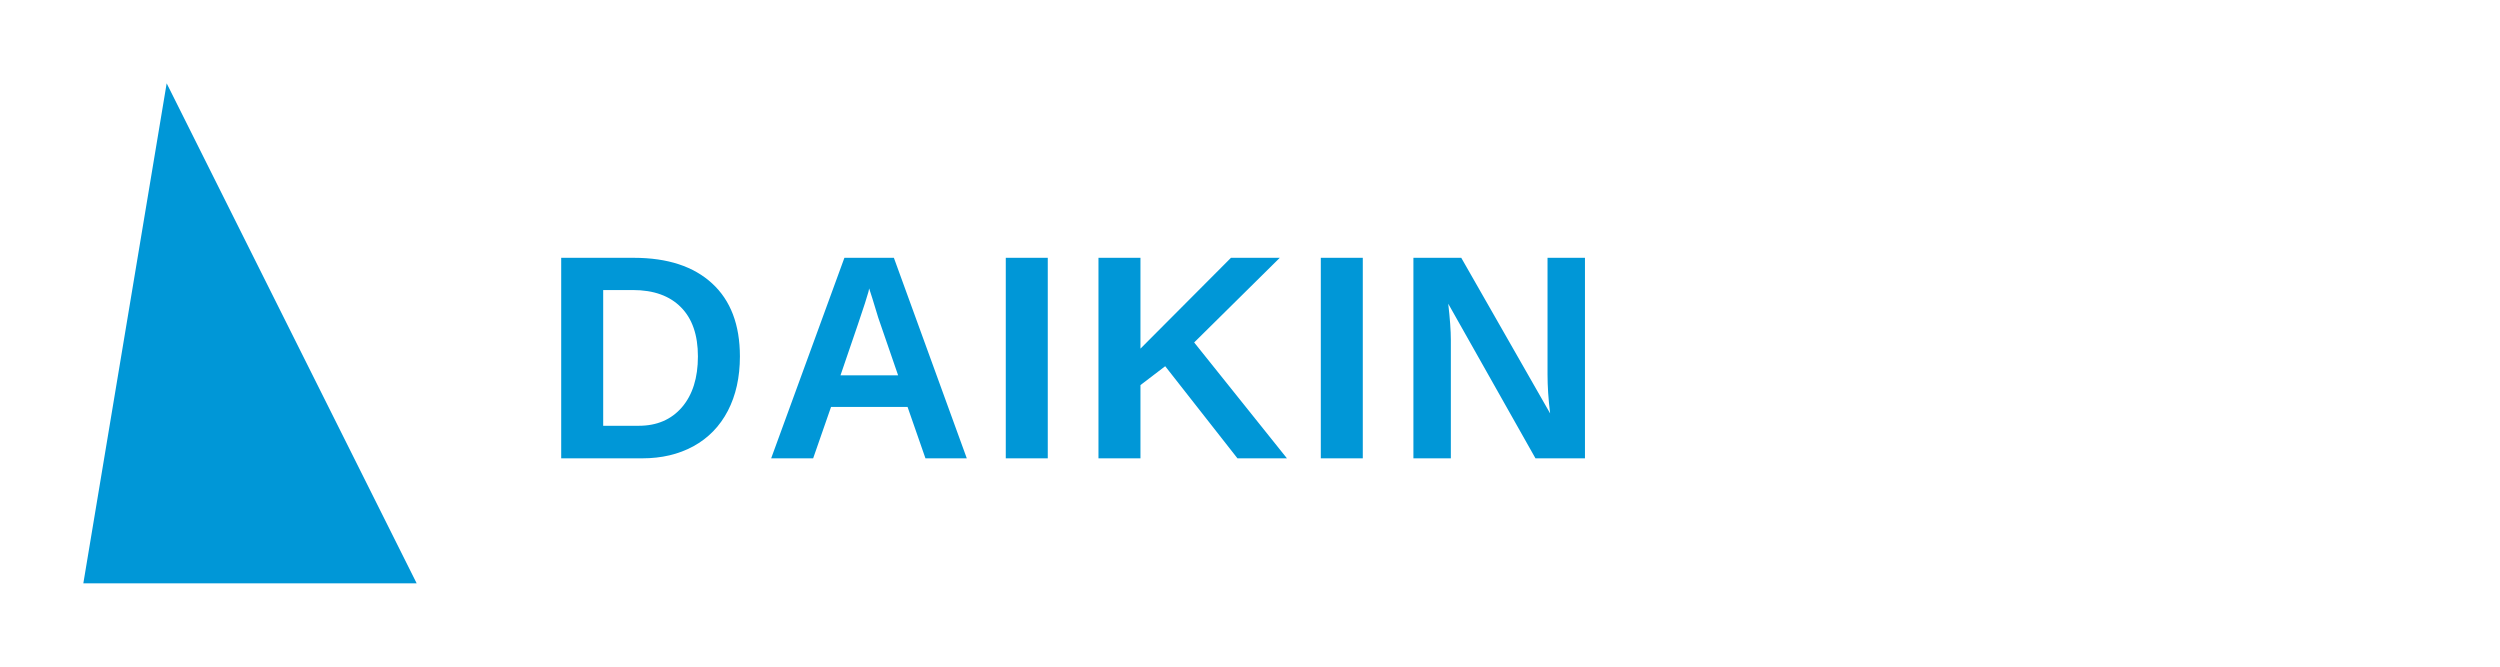
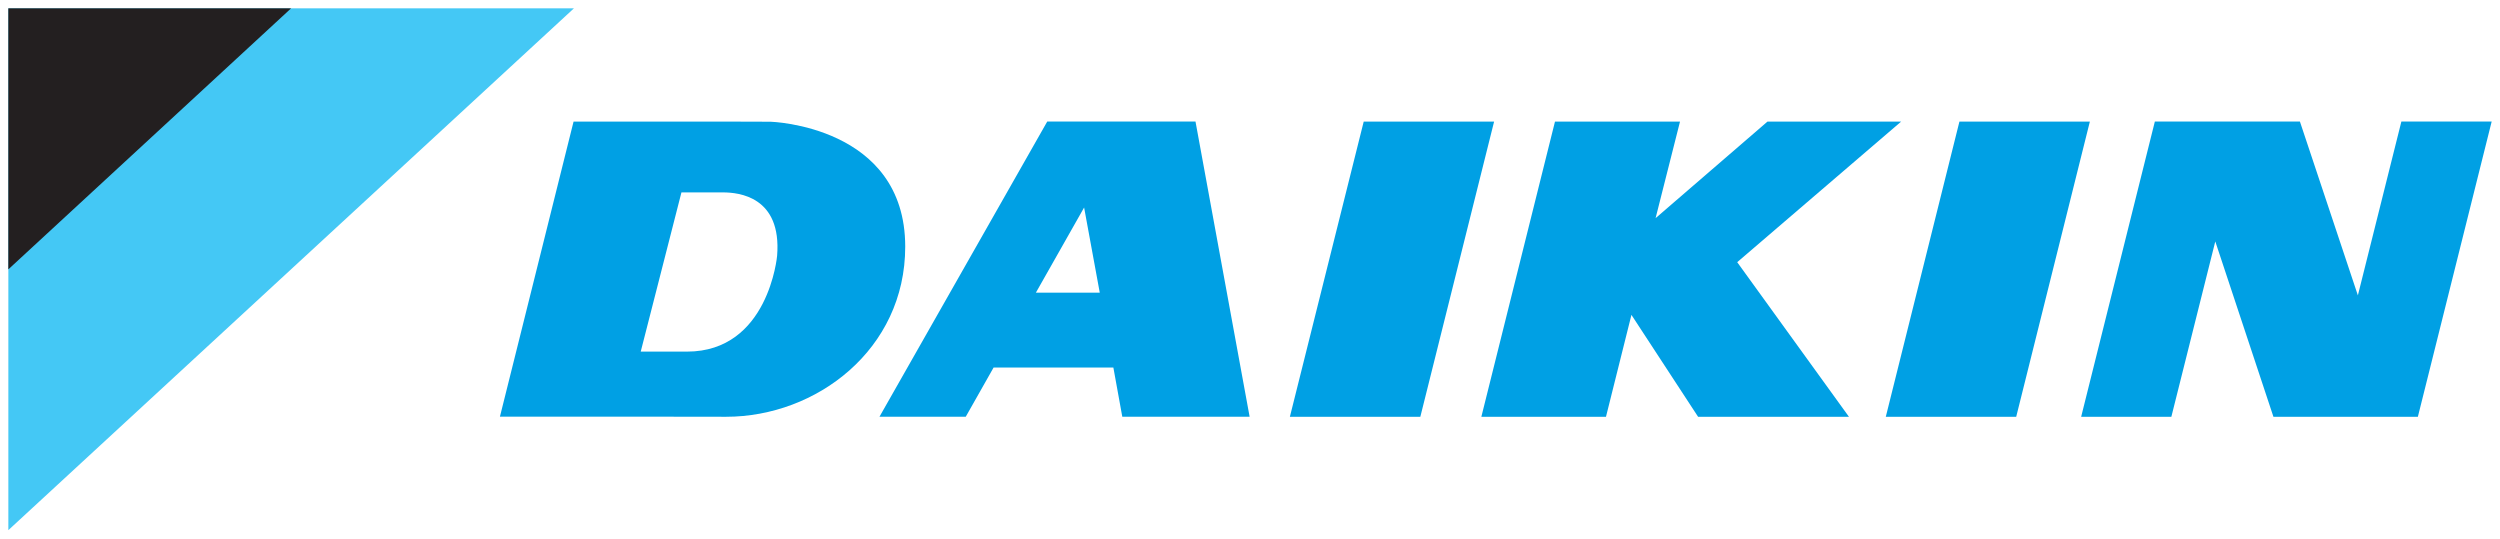
- <svg xmlns="http://www.w3.org/2000/svg" viewBox="0 0 120 32" role="img" aria-label="Daikin">
-   <path fill="#0097D7" d="M8 4 L20 28 L4 28 Z" />
-   <text x="26" y="22" fill="#0097D7" font-family="Arial,Helvetica,sans-serif" font-size="14" font-weight="700" letter-spacing="0.04em">DAIKIN</text>
+ <svg xmlns="http://www.w3.org/2000/svg" version="1.1" id="svg53084" viewBox="0 0 300 64.617" height="64.617" width="300">
+   <defs id="defs53086" />
+   <g transform="translate(-393.3641,-761.7702)" id="layer1">
+     <g transform="matrix(1.812145,0,0,-1.812145,462.2362,762.7702)" id="g53028">
+       <path id="path53030" style="fill:#44c8f5;fill-opacity:1;fill-rule:nonzero;stroke:none" d="m 0,0 -37.453,0 0,-34.554 L 0,0" />
+     </g>
+     <g transform="matrix(1.812145,0,0,-1.812145,428.2947,762.7702)" id="g53032">
+       <path id="path53034" style="fill:#231f20;fill-opacity:1;fill-rule:nonzero;stroke:none" d="m 0,0 -18.724,0 0,-17.285 L 0,0" />
+     </g>
+     <g transform="matrix(1.812145,0,0,-1.812145,557.0096,776.3613)" id="g53036">
+       <path id="path53038" style="fill:#00a0e4;fill-opacity:1;fill-rule:nonzero;stroke:none" d="m 0,0 -4.889,-19.547 8.638,0 L 8.634,0 0,0" />
+     </g>
+     <g transform="matrix(1.812145,0,0,-1.812145,521.2596,796.891)" id="g53040">
+       <path id="path53042" style="fill:#00a0e4;fill-opacity:1;fill-rule:nonzero;stroke:none" d="M 0,0 -1.981,0 1.213,5.639 2.249,0 0,0 Z m -1.229,11.331 -11.109,-19.546 5.713,0 1.844,3.258 7.931,0 0.591,-3.258 8.432,0 -3.584,19.546 -9.818,0" />
+     </g>
+     <g transform="matrix(1.812145,0,0,-1.812145,628.4951,776.3613)" id="g53044">
+       <path id="path53046" style="fill:#00a0e4;fill-opacity:1;fill-rule:nonzero;stroke:none" d="m 0,0 -4.876,-19.547 8.636,0 L 8.637,0 0,0" />
+     </g>
+     <g transform="matrix(1.812145,0,0,-1.812145,621.5002,776.3613)" id="g53048">
+       <path id="path53050" style="fill:#00a0e4;fill-opacity:1;fill-rule:nonzero;stroke:none" d="m 0,0 -8.851,0 -7.409,-6.394 1.617,6.394 -8.279,0 -4.876,-19.547 8.253,0 1.686,6.748 4.413,-6.748 9.99,0 L -10.855,-9.31 0,0" />
+     </g>
+     <g transform="matrix(1.812145,0,0,-1.812145,486.6186,792.4585)" id="g53052">
+       <path id="path53054" style="fill:#00a0e4;fill-opacity:1;fill-rule:nonzero;stroke:none" d="m 0,0 c 0,0 -0.561,-6.349 -5.971,-6.349 l -3.061,0 2.696,10.543 2.778,0 C -2.564,4.188 0.313,3.93 0,0 Z m -0.438,8.874 -2.234,0.007 -10.808,0 -4.876,-19.539 10.732,0 4.246,-0.006 c 5.978,0 11.861,4.45 11.861,11.266 0,8.02 -8.921,8.272 -8.921,8.272" />
+     </g>
+     <g transform="matrix(1.812145,0,0,-1.812145,681.5293,776.3558)" id="g53056">
+       <path id="path53058" style="fill:#00a0e4;fill-opacity:1;fill-rule:nonzero;stroke:none" d="M 0,0 -2.881,-11.51 -6.719,0 l -9.606,0 -4.88,-19.55 5.973,0 2.909,11.611 3.85,-11.611 9.565,0 L 5.979,0 0,0" />
+     </g>
+   </g>
</svg>
